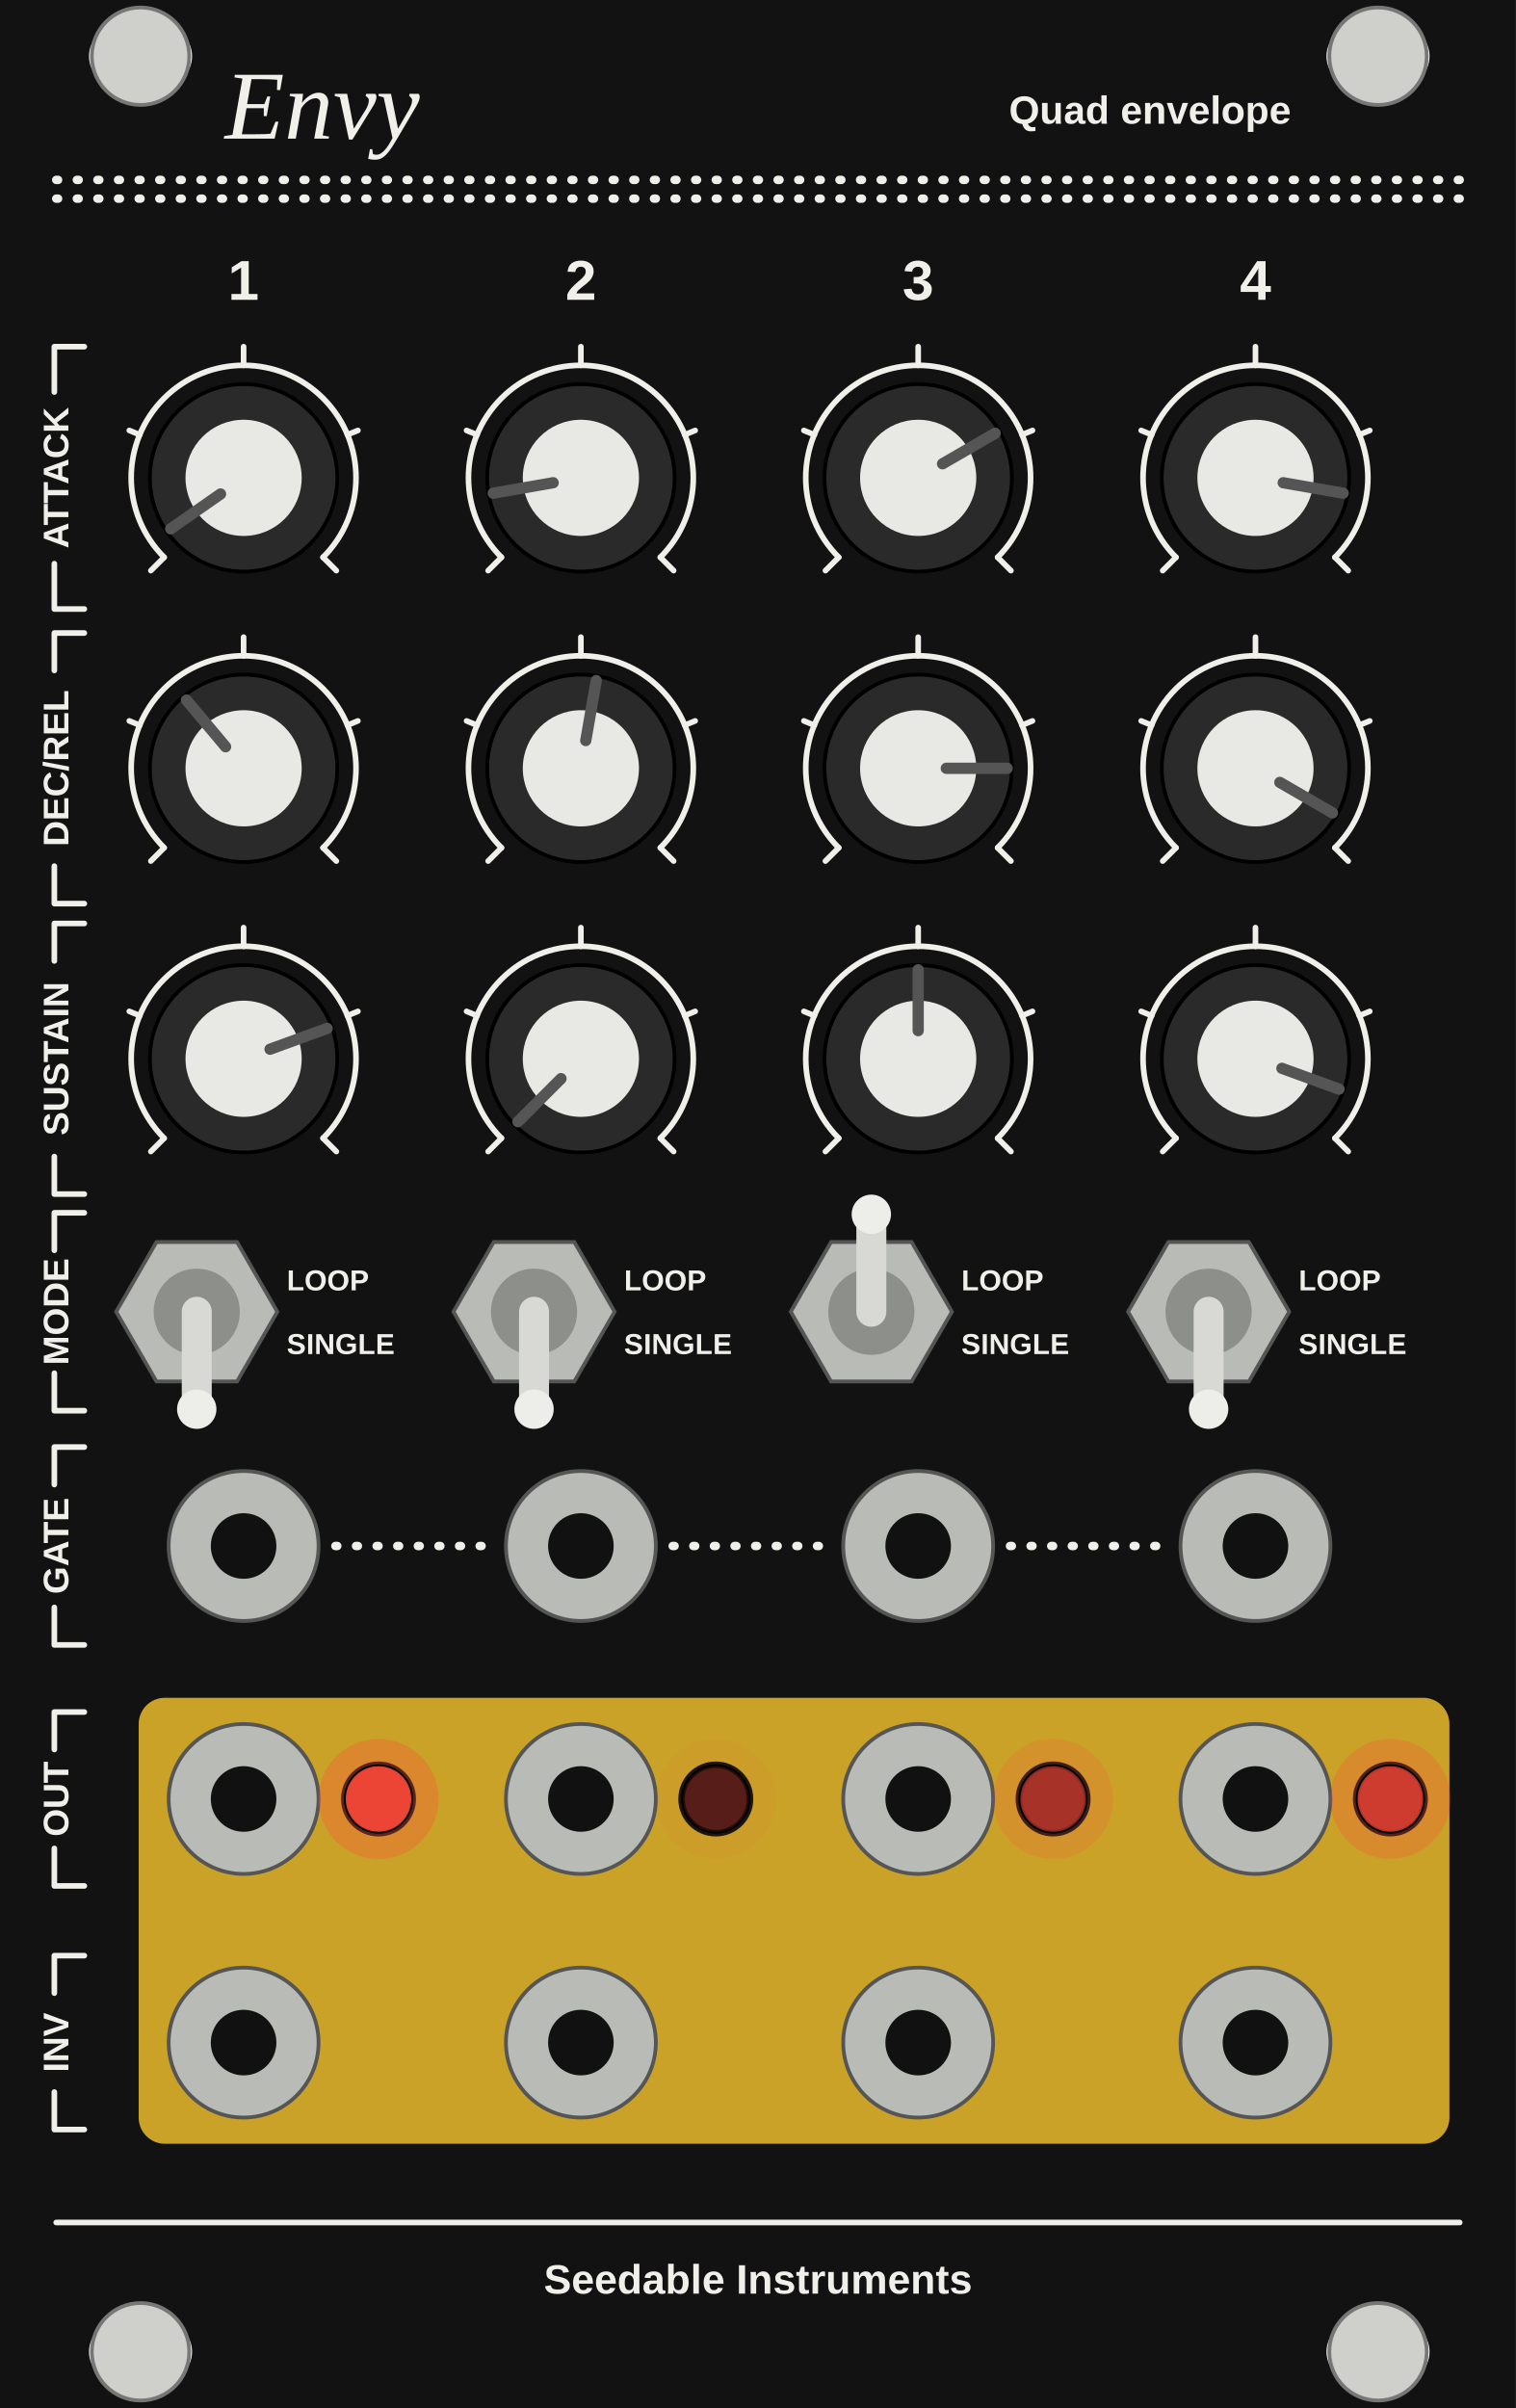
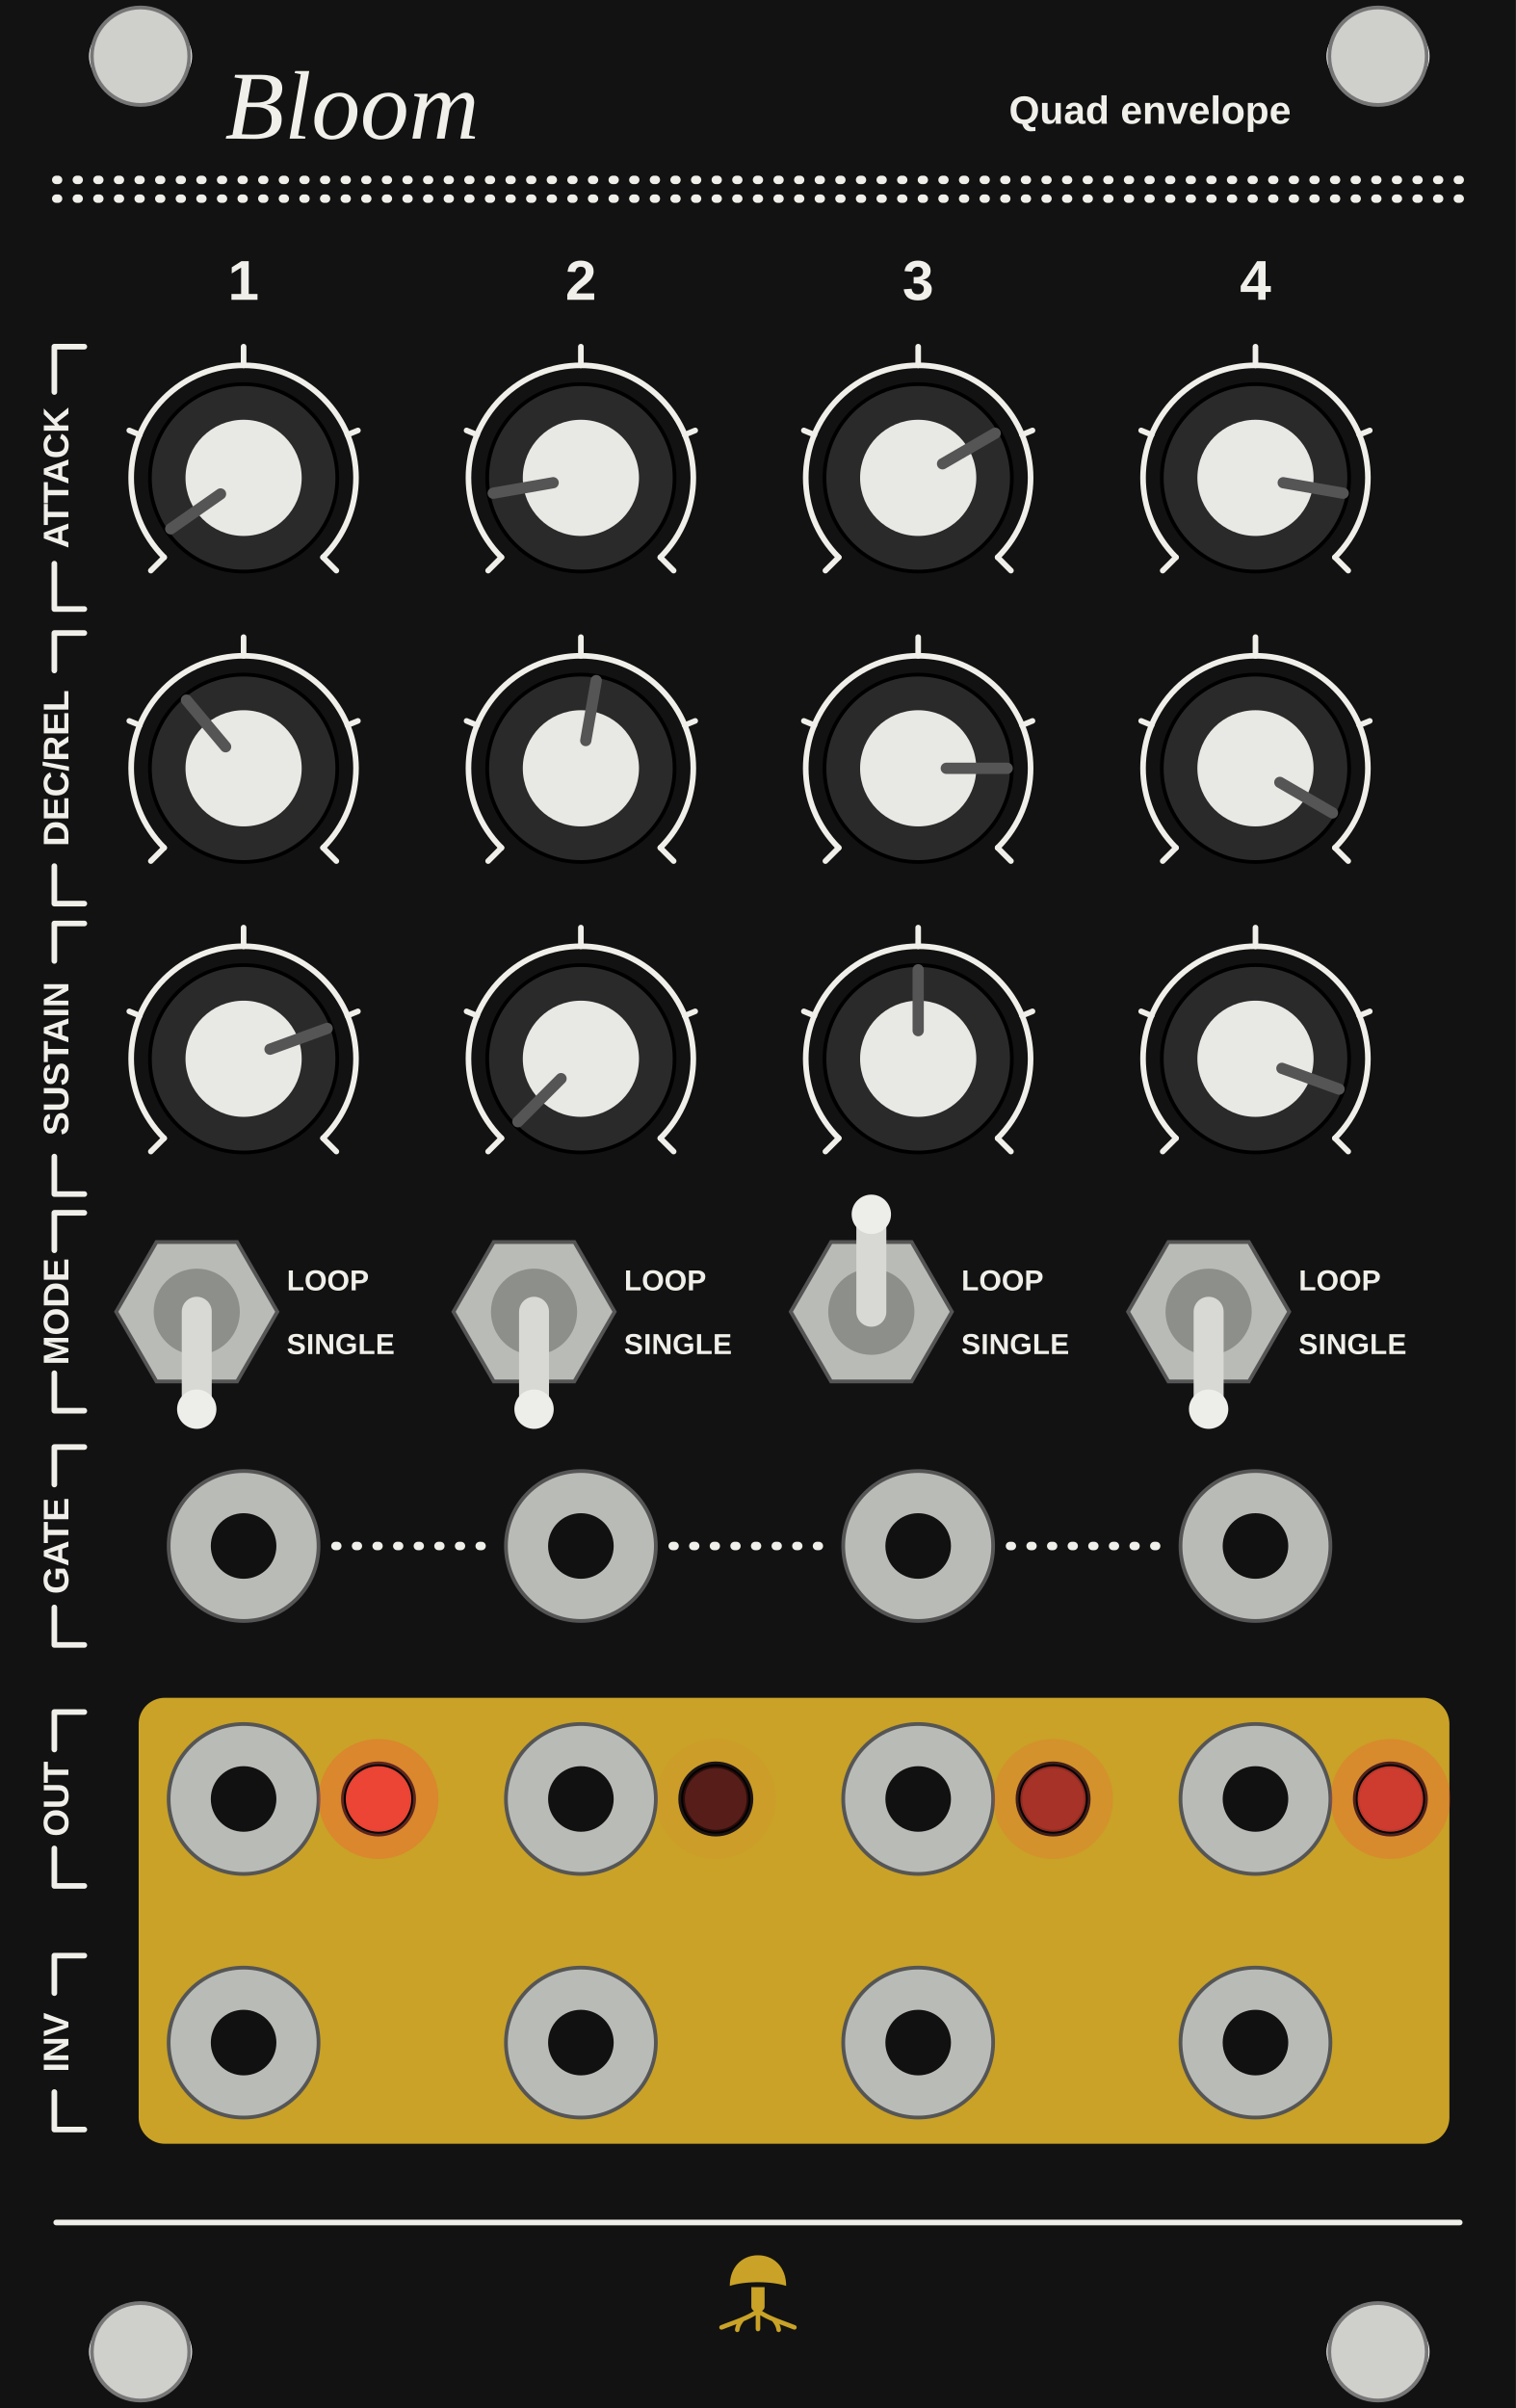
<svg xmlns="http://www.w3.org/2000/svg" width="80.9mm" height="128.5mm" viewBox="0 0 80.9 128.5">
  <style>text{font-family:Arial, Helvetica, sans-serif;font-weight:bold;fill:#f0efe9} .serif{font-family:Georgia, Times New Roman, serif;font-style:italic;font-weight:normal} .silk{stroke:#f0efe9;fill:none;stroke-linecap:round;stroke-linejoin:round} .dots{stroke-dasharray:0.1 1.0;stroke-width:0.45} .copper{fill:#c9a227} .cu-text{fill:#121212} .hole{fill:#ffffff;stroke:none}</style>
  <rect x="0" y="0" width="80.9" height="128.5" fill="#121212" />
  <g id="copper">
    <rect x="7.40" y="90.60" width="69.95" height="23.80" rx="1.4" class="copper" />
    <circle cx="13.00" cy="96.00" r="3.65" class="cu-text" />
    <circle cx="13.00" cy="109.00" r="3.65" class="cu-text" />
    <circle cx="20.20" cy="96.00" r="2.00" class="cu-text" />
    <circle cx="31.00" cy="96.00" r="3.65" class="cu-text" />
    <circle cx="31.00" cy="109.00" r="3.65" class="cu-text" />
    <circle cx="38.20" cy="96.00" r="2.00" class="cu-text" />
    <circle cx="49.00" cy="96.00" r="3.65" class="cu-text" />
    <circle cx="49.00" cy="109.00" r="3.65" class="cu-text" />
    <circle cx="56.20" cy="96.00" r="2.00" class="cu-text" />
    <circle cx="67.00" cy="96.00" r="3.65" class="cu-text" />
    <circle cx="67.00" cy="109.00" r="3.65" class="cu-text" />
    <circle cx="74.20" cy="96.00" r="2.00" class="cu-text" />
  </g>
  <g id="silk">
-     <text x="12.00" y="7.40" font-size="5.2" text-anchor="start" class="serif">Envy</text>
+     <text x="12.00" y="7.40" font-size="5.2" text-anchor="start" class="serif">Bloom</text>
    <text x="68.90" y="6.60" font-size="2.1" text-anchor="end">Quad envelope</text>
    <polyline points="3.00,9.60 77.90,9.60" class="silk dots" />
    <polyline points="3.00,10.60 77.90,10.60" class="silk dots" />
-     <text x="40.45" y="122.40" font-size="2.2" text-anchor="middle">Seedable Instruments</text>
+     <path d="M 38.947 121.986 L 38.952 121.837 L 38.966 121.693 L 38.990 121.556 L 39.022 121.425 L 39.063 121.301 L 39.113 121.184 L 39.169 121.074 L 39.234 120.971 L 39.305 120.875 L 39.383 120.787 L 39.468 120.706 L 39.558 120.633 L 39.654 120.568 L 39.755 120.511 L 39.861 120.463 L 39.971 120.422 L 40.086 120.391 L 40.204 120.368 L 40.325 120.355 L 40.450 120.350 L 40.575 120.355 L 40.696 120.368 L 40.815 120.391 L 40.929 120.422 L 41.039 120.463 L 41.145 120.511 L 41.246 120.568 L 41.342 120.633 L 41.432 120.706 L 41.517 120.787 L 41.595 120.875 L 41.666 120.971 L 41.730 121.074 L 41.787 121.184 L 41.837 121.301 L 41.878 121.425 L 41.910 121.556 L 41.934 121.693 L 41.949 121.837 L 41.953 121.986 L 41.830 121.948 L 41.697 121.914 L 41.558 121.885 L 41.411 121.859 L 41.260 121.837 L 41.103 121.819 L 40.943 121.805 L 40.780 121.795 L 40.616 121.789 L 40.450 121.787 L 40.284 121.789 L 40.120 121.795 L 39.957 121.805 L 39.797 121.819 L 39.640 121.837 L 39.489 121.859 L 39.342 121.885 L 39.203 121.914 L 39.071 121.948 Z M 40.096 122.052 L 40.804 122.052 L 40.804 123.091 L 40.802 123.117 L 40.799 123.142 L 40.792 123.165 L 40.784 123.187 L 40.773 123.208 L 40.761 123.228 L 40.746 123.247 L 40.730 123.264 L 40.712 123.281 L 40.693 123.296 L 40.673 123.310 L 40.651 123.324 L 40.628 123.336 L 40.604 123.348 L 40.580 123.359 L 40.555 123.369 L 40.529 123.378 L 40.503 123.386 L 40.477 123.394 L 40.450 123.401 L 40.423 123.394 L 40.397 123.386 L 40.371 123.378 L 40.345 123.369 L 40.320 123.359 L 40.296 123.348 L 40.272 123.336 L 40.249 123.324 L 40.227 123.310 L 40.207 123.296 L 40.188 123.281 L 40.170 123.264 L 40.154 123.247 L 40.139 123.228 L 40.127 123.208 L 40.116 123.187 L 40.108 123.165 L 40.101 123.142 L 40.098 123.117 L 40.096 123.091 Z M 40.419 123.195 L 40.466 123.192 L 40.511 123.207 L 40.547 123.239 L 40.568 123.281 L 40.571 123.329 L 40.555 123.374 L 40.524 123.409 L 40.453 123.463 L 40.377 123.516 L 40.297 123.567 L 40.215 123.616 L 40.129 123.664 L 40.040 123.710 L 39.948 123.754 L 39.853 123.798 L 39.756 123.841 L 39.657 123.883 L 39.555 123.925 L 39.450 123.967 L 39.344 124.008 L 39.235 124.050 L 39.125 124.092 L 39.013 124.134 L 38.899 124.177 L 38.783 124.220 L 38.667 124.265 L 38.548 124.310 L 38.502 124.319 L 38.455 124.308 L 38.416 124.281 L 38.391 124.241 L 38.383 124.194 L 38.393 124.148 L 38.421 124.109 L 38.461 124.084 L 38.580 124.038 L 38.697 123.993 L 38.813 123.949 L 38.927 123.906 L 39.039 123.864 L 39.149 123.823 L 39.256 123.781 L 39.361 123.741 L 39.464 123.700 L 39.563 123.659 L 39.660 123.618 L 39.753 123.577 L 39.844 123.535 L 39.931 123.492 L 40.014 123.449 L 40.094 123.405 L 40.170 123.360 L 40.242 123.314 L 40.310 123.266 L 40.376 123.216 Z M 40.345 123.374 L 40.330 123.329 L 40.333 123.281 L 40.353 123.239 L 40.389 123.207 L 40.434 123.192 L 40.481 123.195 L 40.524 123.216 L 40.590 123.266 L 40.658 123.314 L 40.730 123.360 L 40.806 123.405 L 40.886 123.449 L 40.969 123.492 L 41.056 123.535 L 41.147 123.577 L 41.240 123.618 L 41.337 123.659 L 41.437 123.700 L 41.539 123.741 L 41.644 123.781 L 41.751 123.823 L 41.861 123.864 L 41.973 123.906 L 42.087 123.949 L 42.203 123.993 L 42.320 124.038 L 42.439 124.084 L 42.479 124.109 L 42.507 124.148 L 42.517 124.194 L 42.509 124.241 L 42.484 124.281 L 42.445 124.308 L 42.398 124.319 L 42.352 124.310 L 42.233 124.265 L 42.117 124.220 L 42.001 124.177 L 41.887 124.134 L 41.775 124.092 L 41.665 124.050 L 41.556 124.008 L 41.450 123.967 L 41.345 123.925 L 41.243 123.883 L 41.144 123.841 L 41.047 123.798 L 40.952 123.754 L 40.860 123.710 L 40.771 123.664 L 40.685 123.616 L 40.602 123.567 L 40.523 123.516 L 40.447 123.463 L 40.376 123.409 Z M 40.338 123.266 L 40.364 123.227 L 40.404 123.200 L 40.450 123.191 L 40.496 123.200 L 40.536 123.227 L 40.562 123.266 L 40.572 123.313 L 40.572 124.285 L 40.562 124.332 L 40.536 124.371 L 40.496 124.398 L 40.450 124.407 L 40.404 124.398 L 40.364 124.371 L 40.338 124.332 L 40.328 124.285 L 40.328 123.313 Z M 39.550 123.671 L 39.596 123.656 L 39.643 123.660 L 39.685 123.681 L 39.716 123.717 L 39.731 123.762 L 39.727 123.810 L 39.705 123.852 L 39.680 123.884 L 39.658 123.914 L 39.636 123.943 L 39.617 123.971 L 39.599 123.998 L 39.582 124.024 L 39.567 124.049 L 39.553 124.074 L 39.541 124.098 L 39.529 124.121 L 39.519 124.144 L 39.510 124.167 L 39.502 124.189 L 39.494 124.211 L 39.487 124.233 L 39.482 124.255 L 39.477 124.277 L 39.472 124.299 L 39.468 124.322 L 39.465 124.346 L 39.450 124.391 L 39.418 124.427 L 39.375 124.447 L 39.328 124.450 L 39.283 124.434 L 39.248 124.403 L 39.227 124.360 L 39.224 124.313 L 39.228 124.285 L 39.233 124.255 L 39.239 124.226 L 39.246 124.196 L 39.254 124.167 L 39.262 124.137 L 39.272 124.108 L 39.283 124.078 L 39.296 124.048 L 39.309 124.018 L 39.324 123.988 L 39.340 123.958 L 39.357 123.927 L 39.375 123.897 L 39.395 123.865 L 39.416 123.834 L 39.439 123.801 L 39.462 123.769 L 39.488 123.735 L 39.514 123.702 Z M 41.173 123.810 L 41.169 123.762 L 41.184 123.717 L 41.215 123.681 L 41.257 123.660 L 41.304 123.656 L 41.350 123.671 L 41.386 123.702 L 41.412 123.735 L 41.438 123.769 L 41.461 123.801 L 41.484 123.834 L 41.505 123.865 L 41.525 123.897 L 41.543 123.927 L 41.560 123.958 L 41.576 123.988 L 41.591 124.018 L 41.604 124.048 L 41.617 124.078 L 41.628 124.108 L 41.638 124.137 L 41.647 124.167 L 41.654 124.196 L 41.661 124.226 L 41.667 124.255 L 41.672 124.285 L 41.676 124.313 L 41.673 124.360 L 41.652 124.403 L 41.617 124.434 L 41.572 124.450 L 41.525 124.447 L 41.482 124.427 L 41.450 124.391 L 41.435 124.346 L 41.432 124.322 L 41.428 124.299 L 41.423 124.277 L 41.418 124.255 L 41.413 124.233 L 41.406 124.211 L 41.398 124.189 L 41.390 124.167 L 41.381 124.144 L 41.371 124.121 L 41.359 124.098 L 41.347 124.074 L 41.333 124.049 L 41.318 124.024 L 41.301 123.998 L 41.283 123.971 L 41.264 123.943 L 41.242 123.914 L 41.220 123.884 L 41.195 123.852 Z" class="copper" />
    <polyline points="3.00,118.60 77.90,118.60" class="silk" stroke-width="0.3" />
    <text x="13.00" y="16.00" font-size="3.0" text-anchor="middle">1</text>
    <text x="31.00" y="16.00" font-size="3.0" text-anchor="middle">2</text>
    <text x="49.00" y="16.00" font-size="3.0" text-anchor="middle">3</text>
    <text x="67.00" y="16.00" font-size="3.0" text-anchor="middle">4</text>
    <path d="M 8.76 29.74 A 6.0 6.0 0 1 1 17.24 29.74" class="silk" stroke-width="0.3" />
    <polyline points="8.76,29.74 8.05,30.45" class="silk" stroke-width="0.3" />
    <polyline points="7.46,23.20 6.90,22.97" class="silk" stroke-width="0.3" />
    <polyline points="13.00,19.50 13.00,18.50" class="silk" stroke-width="0.3" />
    <polyline points="18.54,23.20 19.10,22.97" class="silk" stroke-width="0.3" />
    <polyline points="17.24,29.74 17.95,30.45" class="silk" stroke-width="0.3" />
    <path d="M 8.76 45.24 A 6.0 6.0 0 1 1 17.24 45.24" class="silk" stroke-width="0.3" />
    <polyline points="8.76,45.24 8.05,45.95" class="silk" stroke-width="0.3" />
    <polyline points="7.46,38.70 6.90,38.47" class="silk" stroke-width="0.3" />
    <polyline points="13.00,35.00 13.00,34.00" class="silk" stroke-width="0.3" />
    <polyline points="18.54,38.70 19.10,38.47" class="silk" stroke-width="0.3" />
    <polyline points="17.24,45.24 17.95,45.95" class="silk" stroke-width="0.3" />
    <path d="M 8.76 60.74 A 6.0 6.0 0 1 1 17.24 60.74" class="silk" stroke-width="0.3" />
    <polyline points="8.76,60.74 8.05,61.45" class="silk" stroke-width="0.3" />
    <polyline points="7.46,54.20 6.90,53.97" class="silk" stroke-width="0.3" />
    <polyline points="13.00,50.50 13.00,49.50" class="silk" stroke-width="0.3" />
    <polyline points="18.54,54.20 19.10,53.97" class="silk" stroke-width="0.3" />
    <polyline points="17.24,60.74 17.95,61.45" class="silk" stroke-width="0.3" />
    <path d="M 26.76 29.74 A 6.0 6.0 0 1 1 35.24 29.74" class="silk" stroke-width="0.3" />
    <polyline points="26.76,29.74 26.05,30.45" class="silk" stroke-width="0.3" />
    <polyline points="25.46,23.20 24.90,22.97" class="silk" stroke-width="0.3" />
    <polyline points="31.00,19.50 31.00,18.50" class="silk" stroke-width="0.3" />
    <polyline points="36.54,23.20 37.10,22.97" class="silk" stroke-width="0.3" />
    <polyline points="35.24,29.74 35.95,30.45" class="silk" stroke-width="0.3" />
    <path d="M 26.76 45.24 A 6.0 6.0 0 1 1 35.24 45.24" class="silk" stroke-width="0.3" />
    <polyline points="26.76,45.24 26.05,45.95" class="silk" stroke-width="0.3" />
    <polyline points="25.46,38.70 24.90,38.47" class="silk" stroke-width="0.3" />
    <polyline points="31.00,35.00 31.00,34.00" class="silk" stroke-width="0.3" />
    <polyline points="36.54,38.70 37.10,38.47" class="silk" stroke-width="0.3" />
    <polyline points="35.24,45.24 35.95,45.95" class="silk" stroke-width="0.3" />
    <path d="M 26.76 60.74 A 6.0 6.0 0 1 1 35.24 60.74" class="silk" stroke-width="0.3" />
    <polyline points="26.76,60.74 26.05,61.45" class="silk" stroke-width="0.3" />
    <polyline points="25.46,54.20 24.90,53.97" class="silk" stroke-width="0.3" />
    <polyline points="31.00,50.50 31.00,49.50" class="silk" stroke-width="0.3" />
    <polyline points="36.54,54.20 37.10,53.97" class="silk" stroke-width="0.3" />
    <polyline points="35.24,60.74 35.95,61.45" class="silk" stroke-width="0.3" />
    <path d="M 44.76 29.74 A 6.0 6.0 0 1 1 53.24 29.74" class="silk" stroke-width="0.3" />
    <polyline points="44.76,29.74 44.05,30.45" class="silk" stroke-width="0.3" />
    <polyline points="43.46,23.20 42.90,22.97" class="silk" stroke-width="0.3" />
    <polyline points="49.00,19.50 49.00,18.50" class="silk" stroke-width="0.3" />
    <polyline points="54.54,23.20 55.10,22.97" class="silk" stroke-width="0.3" />
    <polyline points="53.24,29.74 53.95,30.45" class="silk" stroke-width="0.3" />
    <path d="M 44.76 45.24 A 6.0 6.0 0 1 1 53.24 45.24" class="silk" stroke-width="0.3" />
    <polyline points="44.76,45.24 44.05,45.95" class="silk" stroke-width="0.3" />
    <polyline points="43.46,38.70 42.90,38.47" class="silk" stroke-width="0.3" />
    <polyline points="49.00,35.00 49.00,34.00" class="silk" stroke-width="0.3" />
    <polyline points="54.54,38.70 55.10,38.47" class="silk" stroke-width="0.3" />
    <polyline points="53.24,45.24 53.95,45.95" class="silk" stroke-width="0.3" />
    <path d="M 44.76 60.74 A 6.0 6.0 0 1 1 53.24 60.74" class="silk" stroke-width="0.3" />
    <polyline points="44.76,60.74 44.05,61.45" class="silk" stroke-width="0.3" />
    <polyline points="43.46,54.20 42.90,53.97" class="silk" stroke-width="0.3" />
    <polyline points="49.00,50.50 49.00,49.50" class="silk" stroke-width="0.3" />
    <polyline points="54.54,54.20 55.10,53.97" class="silk" stroke-width="0.3" />
    <polyline points="53.24,60.74 53.95,61.45" class="silk" stroke-width="0.3" />
    <path d="M 62.76 29.74 A 6.0 6.0 0 1 1 71.24 29.74" class="silk" stroke-width="0.3" />
    <polyline points="62.76,29.74 62.05,30.45" class="silk" stroke-width="0.3" />
    <polyline points="61.46,23.20 60.90,22.97" class="silk" stroke-width="0.3" />
    <polyline points="67.00,19.50 67.00,18.50" class="silk" stroke-width="0.3" />
    <polyline points="72.54,23.20 73.10,22.97" class="silk" stroke-width="0.3" />
    <polyline points="71.24,29.74 71.95,30.45" class="silk" stroke-width="0.3" />
    <path d="M 62.76 45.24 A 6.0 6.0 0 1 1 71.24 45.24" class="silk" stroke-width="0.3" />
    <polyline points="62.76,45.24 62.05,45.95" class="silk" stroke-width="0.3" />
    <polyline points="61.46,38.70 60.90,38.47" class="silk" stroke-width="0.3" />
    <polyline points="67.00,35.00 67.00,34.00" class="silk" stroke-width="0.3" />
    <polyline points="72.54,38.70 73.10,38.47" class="silk" stroke-width="0.3" />
    <polyline points="71.24,45.24 71.95,45.95" class="silk" stroke-width="0.3" />
    <path d="M 62.76 60.74 A 6.0 6.0 0 1 1 71.24 60.74" class="silk" stroke-width="0.3" />
    <polyline points="62.76,60.74 62.05,61.45" class="silk" stroke-width="0.3" />
    <polyline points="61.46,54.20 60.90,53.97" class="silk" stroke-width="0.3" />
    <polyline points="67.00,50.50 67.00,49.50" class="silk" stroke-width="0.3" />
    <polyline points="72.54,54.20 73.10,53.97" class="silk" stroke-width="0.3" />
    <polyline points="71.24,60.74 71.95,61.45" class="silk" stroke-width="0.3" />
    <text x="15.30" y="68.86" font-size="1.55" text-anchor="start">LOOP</text>
    <text x="15.30" y="72.26" font-size="1.55" text-anchor="start">SINGLE</text>
    <text x="33.30" y="68.86" font-size="1.55" text-anchor="start">LOOP</text>
    <text x="33.30" y="72.26" font-size="1.55" text-anchor="start">SINGLE</text>
    <text x="51.30" y="68.86" font-size="1.55" text-anchor="start">LOOP</text>
    <text x="51.30" y="72.26" font-size="1.55" text-anchor="start">SINGLE</text>
    <text x="69.30" y="68.86" font-size="1.55" text-anchor="start">LOOP</text>
    <text x="69.30" y="72.26" font-size="1.55" text-anchor="start">SINGLE</text>
    <text x="3.65" y="25.50" font-size="1.9" text-anchor="middle" transform="rotate(-90 3.65 25.50)">ATTACK</text>
    <polyline points="4.50,18.50 2.90,18.50 2.90,20.92" class="silk" stroke-width="0.3" />
    <polyline points="2.90,30.08 2.90,32.50 4.50,32.50" class="silk" stroke-width="0.3" />
    <text x="3.65" y="41.00" font-size="1.9" text-anchor="middle" transform="rotate(-90 3.65 41.00)">DEC/REL</text>
    <polyline points="4.50,33.78 2.90,33.78 2.90,35.78" class="silk" stroke-width="0.3" />
    <polyline points="2.90,46.22 2.90,48.22 4.50,48.22" class="silk" stroke-width="0.3" />
    <text x="3.65" y="56.50" font-size="1.9" text-anchor="middle" transform="rotate(-90 3.65 56.50)">SUSTAIN</text>
    <polyline points="4.50,49.28 2.90,49.28 2.90,51.28" class="silk" stroke-width="0.3" />
    <polyline points="2.90,61.72 2.90,63.72 4.50,63.72" class="silk" stroke-width="0.3" />
    <text x="3.65" y="70.00" font-size="1.9" text-anchor="middle" transform="rotate(-90 3.65 70.00)">MODE</text>
    <polyline points="4.50,64.72 2.90,64.72 2.90,66.72" class="silk" stroke-width="0.3" />
    <polyline points="2.90,73.28 2.90,75.28 4.50,75.28" class="silk" stroke-width="0.3" />
    <text x="3.65" y="82.50" font-size="1.9" text-anchor="middle" transform="rotate(-90 3.65 82.50)">GATE</text>
    <polyline points="4.50,77.22 2.90,77.22 2.90,79.22" class="silk" stroke-width="0.3" />
    <polyline points="2.90,85.78 2.90,87.78 4.50,87.78" class="silk" stroke-width="0.3" />
    <text x="3.65" y="96.00" font-size="1.9" text-anchor="middle" transform="rotate(-90 3.65 96.00)">OUT</text>
    <polyline points="4.50,91.36 2.90,91.36 2.90,93.36" class="silk" stroke-width="0.3" />
    <polyline points="2.90,98.64 2.90,100.64 4.50,100.64" class="silk" stroke-width="0.3" />
    <text x="3.65" y="109.00" font-size="1.9" text-anchor="middle" transform="rotate(-90 3.65 109.00)">INV</text>
    <polyline points="4.50,104.36 2.90,104.36 2.90,106.36" class="silk" stroke-width="0.3" />
    <polyline points="2.90,111.64 2.90,113.64 4.50,113.64" class="silk" stroke-width="0.3" />
    <polyline points="17.90,82.50 26.10,82.50" class="silk dots" />
    <polyline points="35.90,82.50 44.10,82.50" class="silk dots" />
    <polyline points="53.90,82.50 62.10,82.50" class="silk dots" />
  </g>
  <g id="holes">
    <circle cx="13.00" cy="25.50" r="3.75" class="hole" />
    <circle cx="13.00" cy="41.00" r="3.75" class="hole" />
    <circle cx="13.00" cy="56.50" r="3.75" class="hole" />
    <circle cx="13.00" cy="82.50" r="3.25" class="hole" />
    <circle cx="13.00" cy="96.00" r="3.25" class="hole" />
    <circle cx="13.00" cy="109.00" r="3.25" class="hole" />
    <circle cx="10.50" cy="70.00" r="3.25" class="hole" />
    <circle cx="20.20" cy="96.00" r="1.60" class="hole" />
    <circle cx="31.00" cy="25.50" r="3.75" class="hole" />
    <circle cx="31.00" cy="41.00" r="3.75" class="hole" />
    <circle cx="31.00" cy="56.50" r="3.75" class="hole" />
    <circle cx="31.00" cy="82.50" r="3.25" class="hole" />
    <circle cx="31.00" cy="96.00" r="3.25" class="hole" />
    <circle cx="31.00" cy="109.00" r="3.25" class="hole" />
    <circle cx="28.50" cy="70.00" r="3.25" class="hole" />
    <circle cx="38.20" cy="96.00" r="1.60" class="hole" />
    <circle cx="49.00" cy="25.50" r="3.75" class="hole" />
    <circle cx="49.00" cy="41.00" r="3.75" class="hole" />
    <circle cx="49.00" cy="56.50" r="3.75" class="hole" />
    <circle cx="49.00" cy="82.50" r="3.25" class="hole" />
    <circle cx="49.00" cy="96.00" r="3.25" class="hole" />
    <circle cx="49.00" cy="109.00" r="3.25" class="hole" />
    <circle cx="46.50" cy="70.00" r="3.25" class="hole" />
    <circle cx="56.20" cy="96.00" r="1.60" class="hole" />
    <circle cx="67.00" cy="25.50" r="3.75" class="hole" />
    <circle cx="67.00" cy="41.00" r="3.75" class="hole" />
    <circle cx="67.00" cy="56.50" r="3.75" class="hole" />
    <circle cx="67.00" cy="82.50" r="3.25" class="hole" />
    <circle cx="67.00" cy="96.00" r="3.25" class="hole" />
    <circle cx="67.00" cy="109.00" r="3.25" class="hole" />
    <circle cx="64.50" cy="70.00" r="3.25" class="hole" />
    <circle cx="74.20" cy="96.00" r="1.60" class="hole" />
    <rect x="4.75" y="1.40" width="5.5" height="3.2" rx="1.6" class="hole" />
    <rect x="4.75" y="123.90" width="5.5" height="3.2" rx="1.6" class="hole" />
    <rect x="70.79" y="1.40" width="5.5" height="3.2" rx="1.6" class="hole" />
    <rect x="70.79" y="123.90" width="5.5" height="3.2" rx="1.6" class="hole" />
  </g>
  <g id="mockup">
    <circle cx="13.00" cy="25.50" r="5.0" fill="#2a2a2a" stroke="#000" stroke-width="0.2" />
    <circle cx="13.00" cy="25.50" r="3.10" fill="#e8e8e4" />
    <line x1="11.77" y1="26.36" x2="9.11" y2="28.22" stroke="#555" stroke-width="0.6" stroke-linecap="round" />
    <circle cx="13.00" cy="41.00" r="5.0" fill="#2a2a2a" stroke="#000" stroke-width="0.2" />
    <circle cx="13.00" cy="41.00" r="3.10" fill="#e8e8e4" />
    <line x1="12.04" y1="39.85" x2="9.95" y2="37.36" stroke="#555" stroke-width="0.6" stroke-linecap="round" />
    <circle cx="13.00" cy="56.50" r="5.0" fill="#2a2a2a" stroke="#000" stroke-width="0.2" />
    <circle cx="13.00" cy="56.50" r="3.10" fill="#e8e8e4" />
    <line x1="14.41" y1="55.99" x2="17.46" y2="54.88" stroke="#555" stroke-width="0.6" stroke-linecap="round" />
    <circle cx="13.00" cy="82.50" r="4.0" fill="#b9bbb6" stroke="#555" stroke-width="0.2" />
    <circle cx="13.00" cy="82.50" r="1.75" fill="#111" />
    <circle cx="13.00" cy="96.00" r="4.0" fill="#b9bbb6" stroke="#555" stroke-width="0.2" />
    <circle cx="13.00" cy="96.00" r="1.75" fill="#111" />
    <circle cx="13.00" cy="109.00" r="4.0" fill="#b9bbb6" stroke="#555" stroke-width="0.2" />
    <circle cx="13.00" cy="109.00" r="1.75" fill="#111" />
    <polygon points="14.80,70.00 12.65,73.72 8.35,73.72 6.20,70.00 8.35,66.28 12.65,66.28" fill="#b9bbb6" stroke="#555" stroke-width="0.2" />
    <circle cx="10.50" cy="70.00" r="2.3" fill="#8d8f8a" />
    <line x1="10.50" y1="70.00" x2="10.50" y2="75.20" stroke="#d8d8d4" stroke-width="1.6" stroke-linecap="round" />
    <circle cx="10.50" cy="75.20" r="1.05" fill="#ededea" />
    <circle cx="20.20" cy="96.00" r="3.2" fill="#ff4a3a" opacity="0.32" />
    <circle cx="20.20" cy="96.00" r="1.75" fill="#3a1512" stroke="#000" stroke-width="0.2" />
    <circle cx="20.20" cy="96.00" r="1.75" fill="#ff4a3a" opacity="0.90" />
    <circle cx="31.00" cy="25.50" r="5.0" fill="#2a2a2a" stroke="#000" stroke-width="0.2" />
    <circle cx="31.00" cy="25.50" r="3.10" fill="#e8e8e4" />
    <line x1="29.52" y1="25.76" x2="26.32" y2="26.32" stroke="#555" stroke-width="0.6" stroke-linecap="round" />
    <circle cx="31.00" cy="41.00" r="5.0" fill="#2a2a2a" stroke="#000" stroke-width="0.2" />
    <circle cx="31.00" cy="41.00" r="3.10" fill="#e8e8e4" />
    <line x1="31.26" y1="39.52" x2="31.82" y2="36.32" stroke="#555" stroke-width="0.6" stroke-linecap="round" />
    <circle cx="31.00" cy="56.50" r="5.0" fill="#2a2a2a" stroke="#000" stroke-width="0.2" />
    <circle cx="31.00" cy="56.50" r="3.10" fill="#e8e8e4" />
    <line x1="29.94" y1="57.56" x2="27.64" y2="59.86" stroke="#555" stroke-width="0.6" stroke-linecap="round" />
    <circle cx="31.00" cy="82.50" r="4.0" fill="#b9bbb6" stroke="#555" stroke-width="0.2" />
    <circle cx="31.00" cy="82.50" r="1.75" fill="#111" />
    <circle cx="31.00" cy="96.00" r="4.0" fill="#b9bbb6" stroke="#555" stroke-width="0.2" />
    <circle cx="31.00" cy="96.00" r="1.75" fill="#111" />
    <circle cx="31.00" cy="109.00" r="4.0" fill="#b9bbb6" stroke="#555" stroke-width="0.2" />
    <circle cx="31.00" cy="109.00" r="1.75" fill="#111" />
    <polygon points="32.80,70.00 30.65,73.72 26.35,73.72 24.20,70.00 26.35,66.28 30.65,66.28" fill="#b9bbb6" stroke="#555" stroke-width="0.2" />
    <circle cx="28.50" cy="70.00" r="2.3" fill="#8d8f8a" />
    <line x1="28.50" y1="70.00" x2="28.50" y2="75.20" stroke="#d8d8d4" stroke-width="1.6" stroke-linecap="round" />
    <circle cx="28.50" cy="75.20" r="1.05" fill="#ededea" />
    <circle cx="38.20" cy="96.00" r="3.2" fill="#ff4a3a" opacity="0.05" />
    <circle cx="38.20" cy="96.00" r="1.75" fill="#3a1512" stroke="#000" stroke-width="0.2" />
    <circle cx="38.20" cy="96.00" r="1.75" fill="#ff4a3a" opacity="0.15" />
    <circle cx="49.00" cy="25.50" r="5.0" fill="#2a2a2a" stroke="#000" stroke-width="0.2" />
    <circle cx="49.00" cy="25.50" r="3.10" fill="#e8e8e4" />
    <line x1="50.30" y1="24.75" x2="53.11" y2="23.12" stroke="#555" stroke-width="0.6" stroke-linecap="round" />
    <circle cx="49.00" cy="41.00" r="5.0" fill="#2a2a2a" stroke="#000" stroke-width="0.2" />
    <circle cx="49.00" cy="41.00" r="3.10" fill="#e8e8e4" />
    <line x1="50.50" y1="41.00" x2="53.75" y2="41.00" stroke="#555" stroke-width="0.6" stroke-linecap="round" />
    <circle cx="49.00" cy="56.50" r="5.0" fill="#2a2a2a" stroke="#000" stroke-width="0.2" />
    <circle cx="49.00" cy="56.50" r="3.10" fill="#e8e8e4" />
    <line x1="49.00" y1="55.00" x2="49.00" y2="51.75" stroke="#555" stroke-width="0.6" stroke-linecap="round" />
    <circle cx="49.00" cy="82.50" r="4.0" fill="#b9bbb6" stroke="#555" stroke-width="0.2" />
    <circle cx="49.00" cy="82.50" r="1.75" fill="#111" />
    <circle cx="49.00" cy="96.00" r="4.0" fill="#b9bbb6" stroke="#555" stroke-width="0.2" />
    <circle cx="49.00" cy="96.00" r="1.75" fill="#111" />
    <circle cx="49.00" cy="109.00" r="4.0" fill="#b9bbb6" stroke="#555" stroke-width="0.2" />
    <circle cx="49.00" cy="109.00" r="1.75" fill="#111" />
    <polygon points="50.80,70.00 48.65,73.72 44.35,73.72 42.20,70.00 44.35,66.28 48.65,66.28" fill="#b9bbb6" stroke="#555" stroke-width="0.2" />
    <circle cx="46.50" cy="70.00" r="2.3" fill="#8d8f8a" />
    <line x1="46.50" y1="70.00" x2="46.50" y2="64.80" stroke="#d8d8d4" stroke-width="1.6" stroke-linecap="round" />
    <circle cx="46.50" cy="64.80" r="1.05" fill="#ededea" />
    <circle cx="56.20" cy="96.00" r="3.2" fill="#ff4a3a" opacity="0.19" />
    <circle cx="56.20" cy="96.00" r="1.75" fill="#3a1512" stroke="#000" stroke-width="0.2" />
    <circle cx="56.20" cy="96.00" r="1.75" fill="#ff4a3a" opacity="0.55" />
    <circle cx="67.00" cy="25.50" r="5.0" fill="#2a2a2a" stroke="#000" stroke-width="0.2" />
    <circle cx="67.00" cy="25.50" r="3.10" fill="#e8e8e4" />
    <line x1="68.48" y1="25.76" x2="71.68" y2="26.32" stroke="#555" stroke-width="0.6" stroke-linecap="round" />
    <circle cx="67.00" cy="41.00" r="5.0" fill="#2a2a2a" stroke="#000" stroke-width="0.2" />
    <circle cx="67.00" cy="41.00" r="3.10" fill="#e8e8e4" />
    <line x1="68.30" y1="41.75" x2="71.11" y2="43.38" stroke="#555" stroke-width="0.6" stroke-linecap="round" />
    <circle cx="67.00" cy="56.50" r="5.0" fill="#2a2a2a" stroke="#000" stroke-width="0.2" />
    <circle cx="67.00" cy="56.50" r="3.10" fill="#e8e8e4" />
    <line x1="68.41" y1="57.01" x2="71.46" y2="58.12" stroke="#555" stroke-width="0.6" stroke-linecap="round" />
    <circle cx="67.00" cy="82.50" r="4.0" fill="#b9bbb6" stroke="#555" stroke-width="0.2" />
    <circle cx="67.00" cy="82.50" r="1.75" fill="#111" />
    <circle cx="67.00" cy="96.00" r="4.0" fill="#b9bbb6" stroke="#555" stroke-width="0.2" />
    <circle cx="67.00" cy="96.00" r="1.75" fill="#111" />
    <circle cx="67.00" cy="109.00" r="4.0" fill="#b9bbb6" stroke="#555" stroke-width="0.2" />
    <circle cx="67.00" cy="109.00" r="1.75" fill="#111" />
    <polygon points="68.80,70.00 66.65,73.72 62.35,73.72 60.20,70.00 62.35,66.28 66.65,66.28" fill="#b9bbb6" stroke="#555" stroke-width="0.2" />
    <circle cx="64.50" cy="70.00" r="2.3" fill="#8d8f8a" />
    <line x1="64.50" y1="70.00" x2="64.50" y2="75.20" stroke="#d8d8d4" stroke-width="1.6" stroke-linecap="round" />
    <circle cx="64.50" cy="75.20" r="1.05" fill="#ededea" />
    <circle cx="74.20" cy="96.00" r="3.2" fill="#ff4a3a" opacity="0.26" />
    <circle cx="74.20" cy="96.00" r="1.75" fill="#3a1512" stroke="#000" stroke-width="0.2" />
    <circle cx="74.20" cy="96.00" r="1.75" fill="#ff4a3a" opacity="0.75" />
    <circle cx="7.50" cy="3.00" r="2.6" fill="#cfd0cc" stroke="#777" stroke-width="0.2" />
    <circle cx="7.50" cy="125.50" r="2.6" fill="#cfd0cc" stroke="#777" stroke-width="0.2" />
    <circle cx="73.54" cy="3.00" r="2.6" fill="#cfd0cc" stroke="#777" stroke-width="0.2" />
    <circle cx="73.54" cy="125.50" r="2.6" fill="#cfd0cc" stroke="#777" stroke-width="0.2" />
  </g>
</svg>
